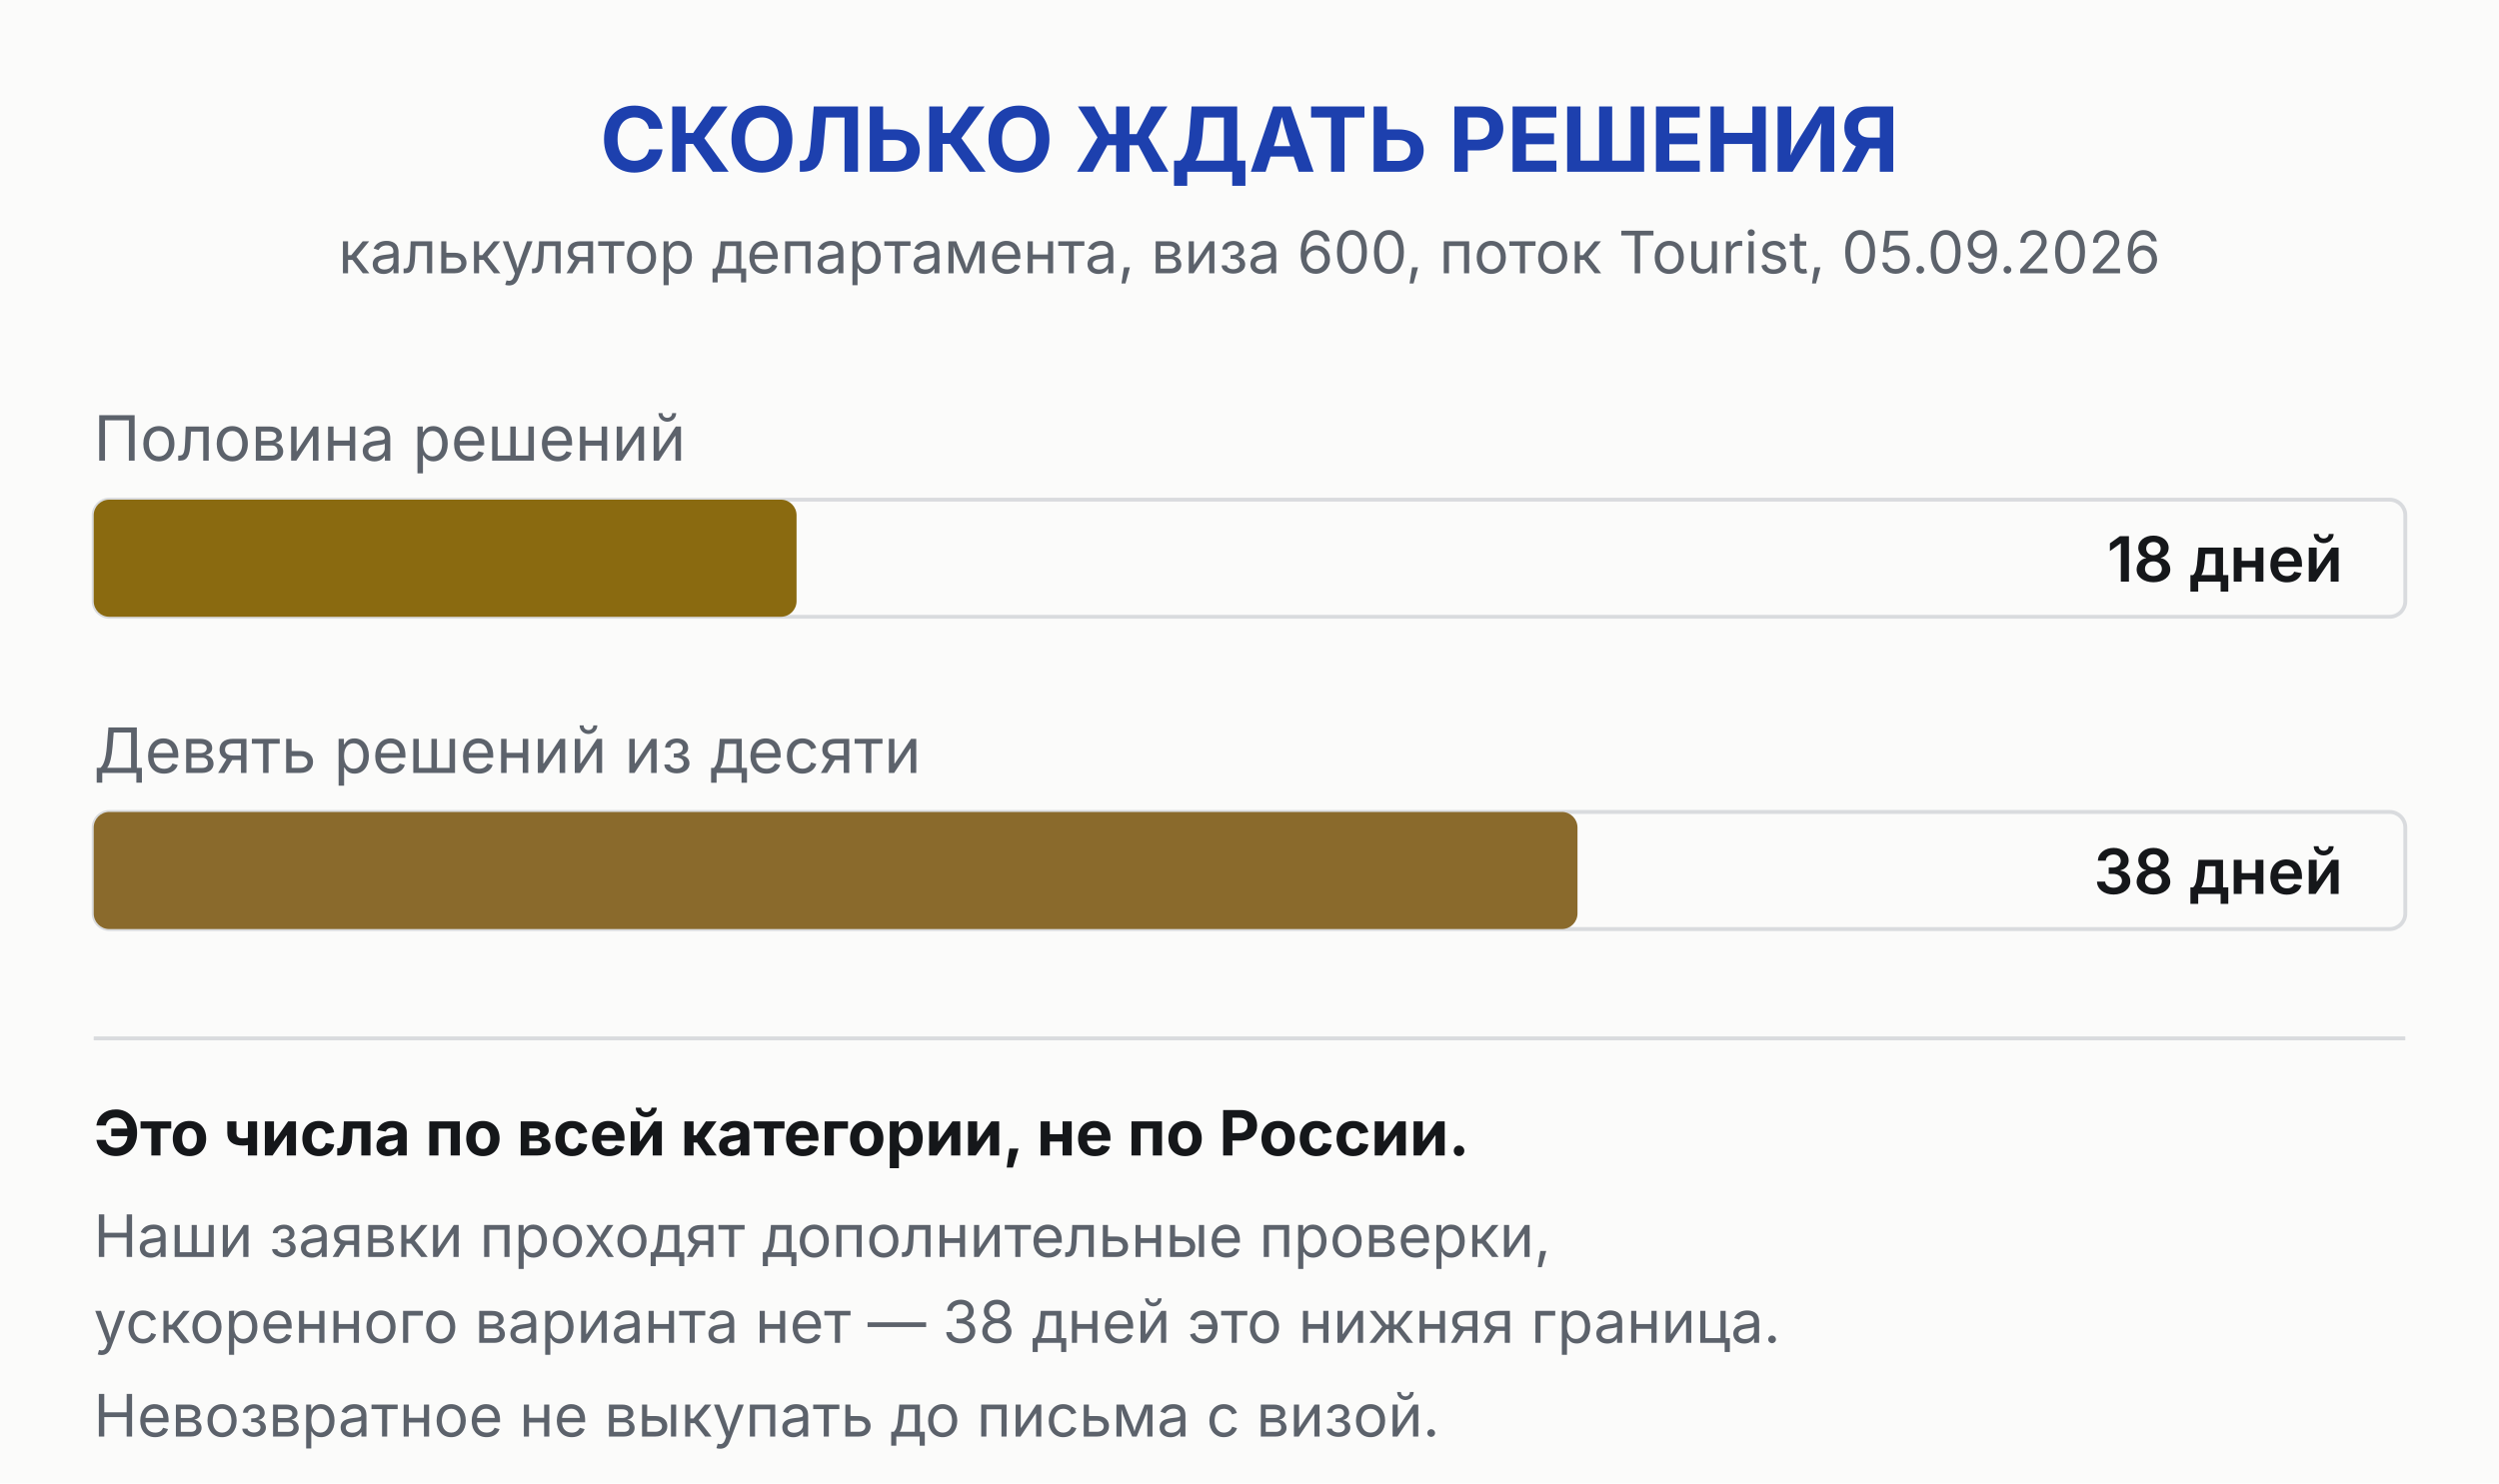
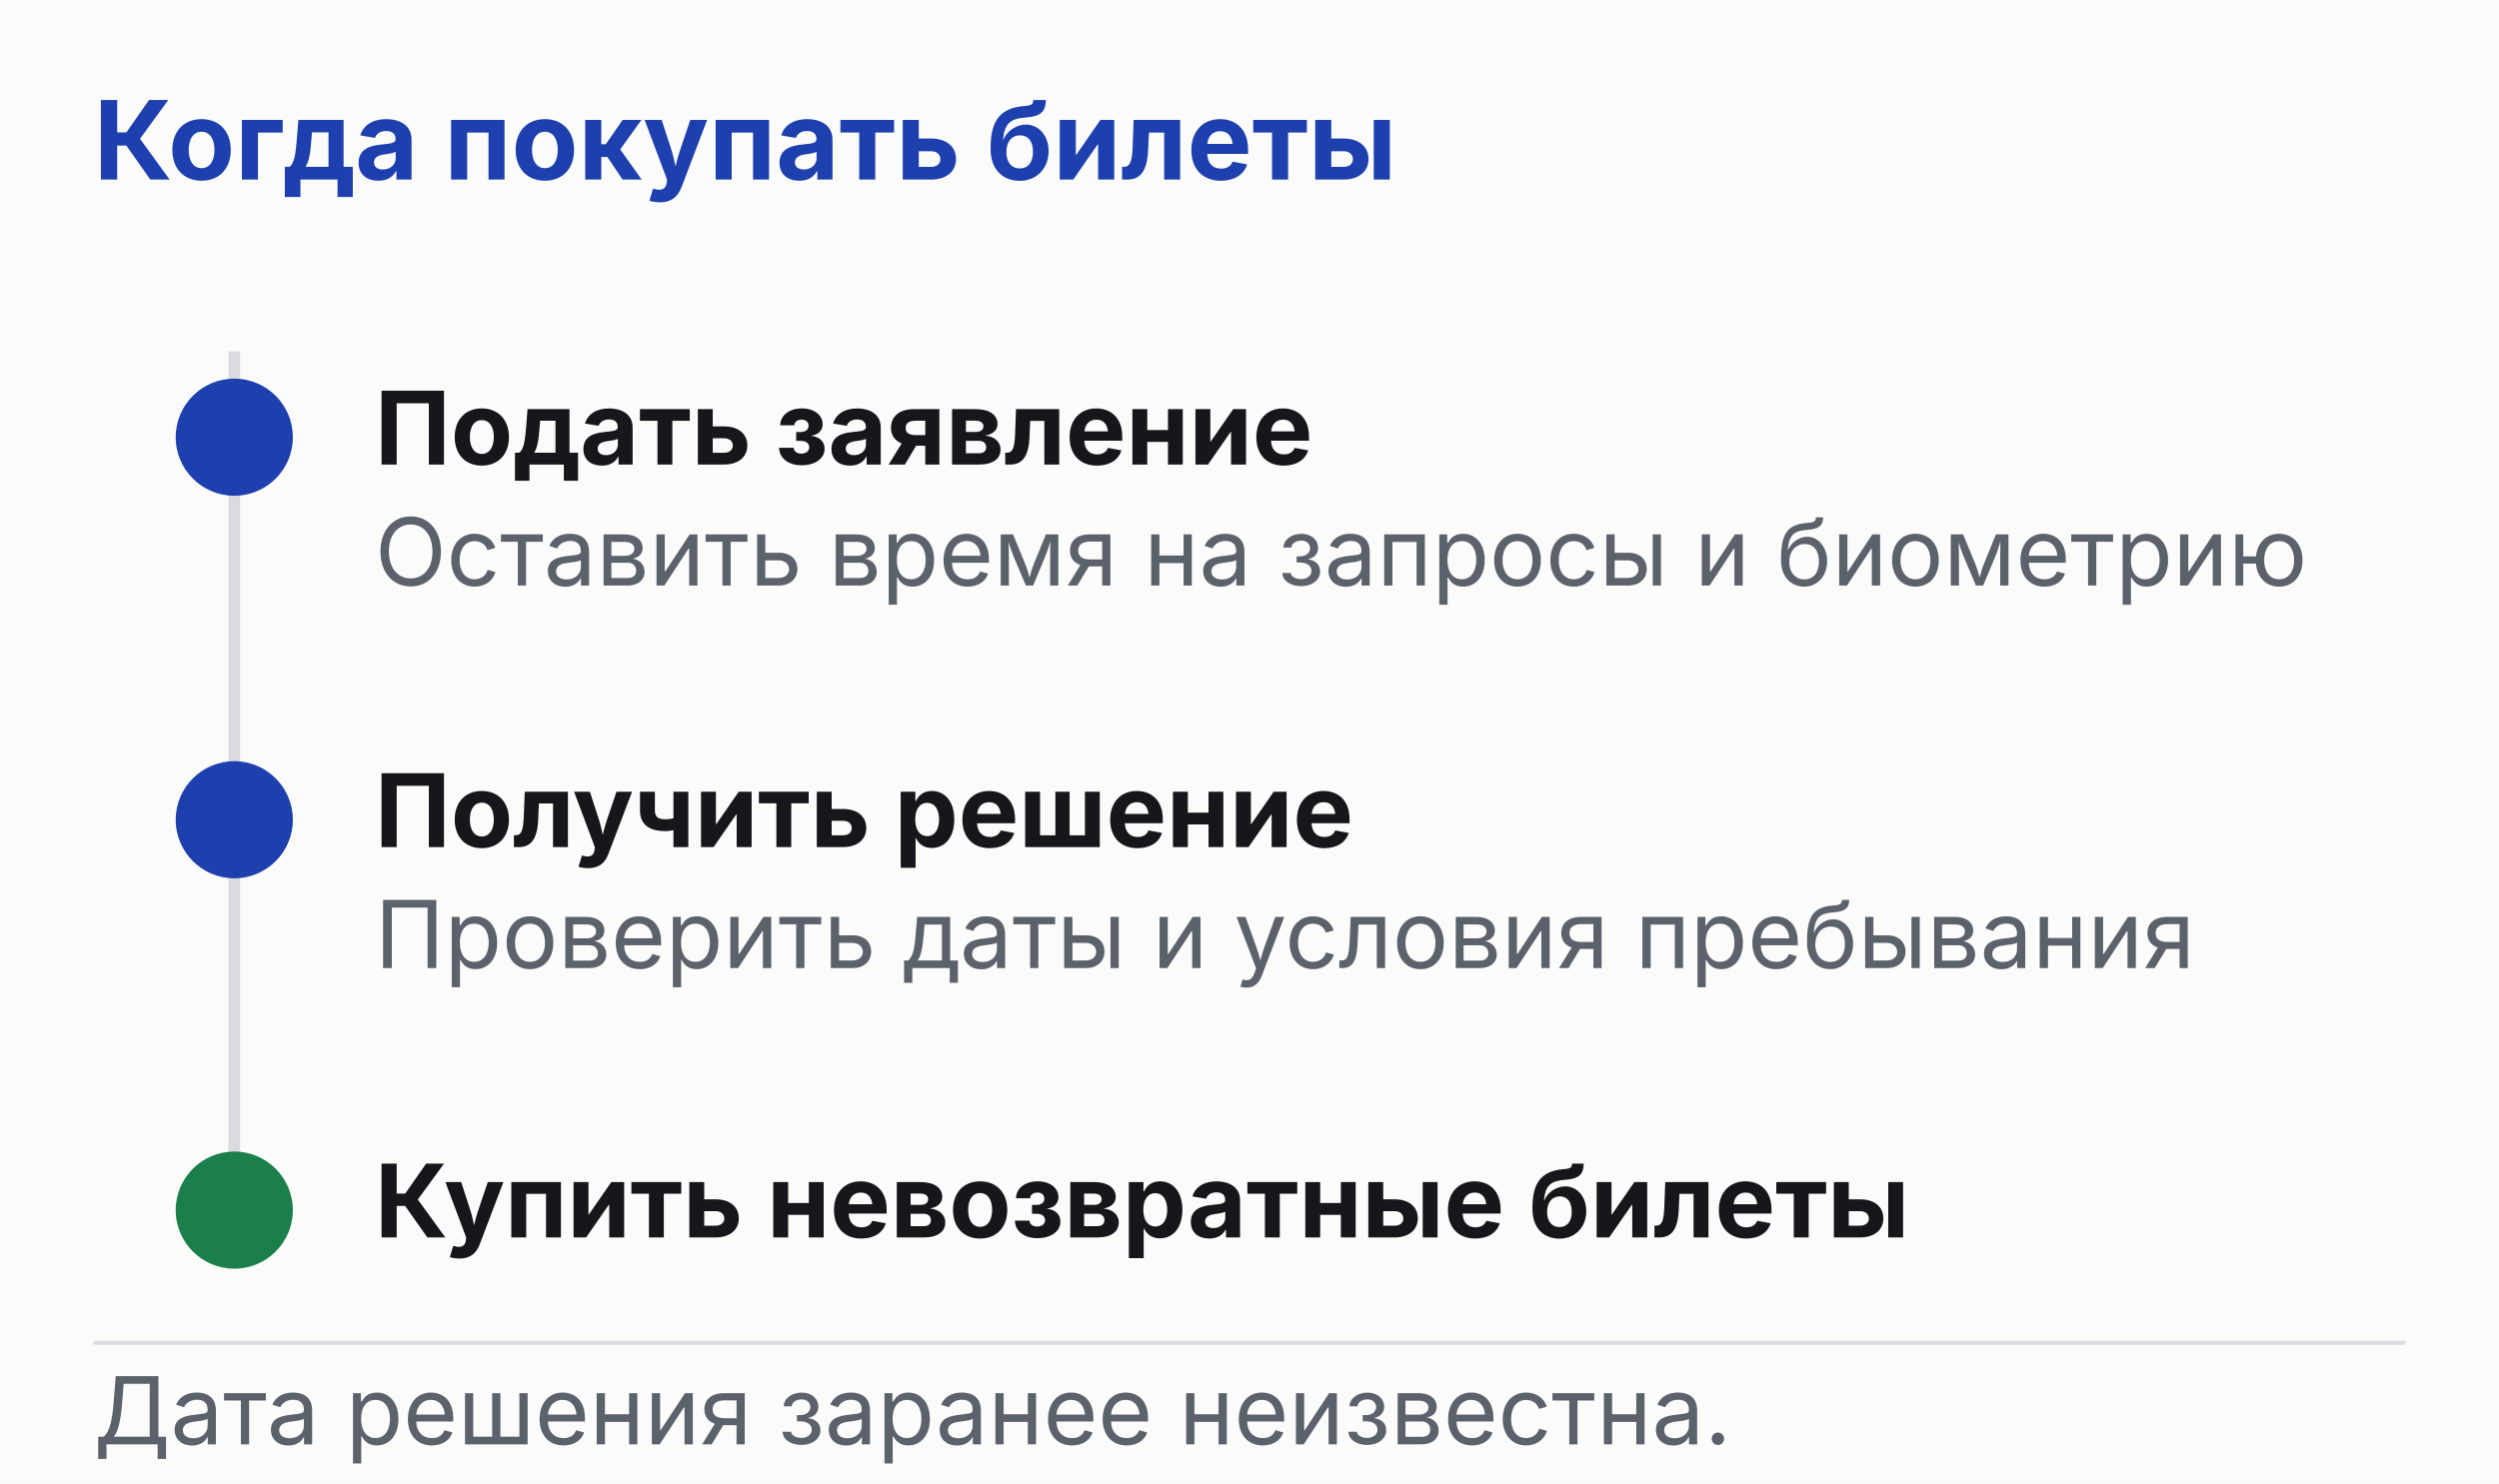
<svg xmlns="http://www.w3.org/2000/svg" viewBox="0 0 640 380" width="640" height="380" font-family="system-ui,-apple-system,sans-serif">
  <rect width="640" height="380" fill="#fbfbfa" />
-   <text x="320" y="44" text-anchor="middle" fill="#1d40ae" font-size="23" font-weight="700">СКОЛЬКО ЖДАТЬ РЕШЕНИЯ</text>
-   <text x="320" y="70" text-anchor="middle" fill="#5c626b" font-size="15">калькулятор департамента, виза 600, поток Tourist, 05.09.2026</text>
-   <text x="24" y="118" fill="#5c626b" font-size="16">Половина решений</text>
-   <rect x="24" y="128" width="592" height="30" rx="4" fill="none" stroke="#d9dbde" />
-   <rect x="24" y="128" width="180" height="30" rx="4" fill="#8a6a10" />
-   <text x="600" y="149" text-anchor="end" fill="#15171a" font-size="16" font-weight="600">18 дней</text>
-   <text x="24" y="198" fill="#5c626b" font-size="16">Девять решений из десяти</text>
-   <rect x="24" y="208" width="592" height="30" rx="4" fill="none" stroke="#d9dbde" />
-   <rect x="24" y="208" width="380" height="30" rx="4" fill="#8a6a2c" />
-   <text x="600" y="229" text-anchor="end" fill="#15171a" font-size="16" font-weight="600">38 дней</text>
-   <line x1="24" y1="266" x2="616" y2="266" stroke="#d9dbde" />
-   <text x="24" y="296" fill="#15171a" font-size="16" font-weight="700">Это числа по всей категории, не по России.</text>
-   <text x="24" y="322" fill="#5c626b" font-size="15">Наши заявки проходят дополнительные проверки,</text>
-   <text x="24" y="344" fill="#5c626b" font-size="15">ускоренного варианта нет — 38 дней это нижняя граница.</text>
-   <text x="24" y="368" fill="#5c626b" font-size="15">Невозвратное не выкупать до письма с визой.</text>
+   <text x="24" y="46" fill="#1d40ae" font-size="28" font-weight="700">Когда покупать билеты</text>
+   <line x1="60" y1="90" x2="60" y2="314" stroke="#d9dbde" stroke-width="3" />
+   <circle cx="60" cy="112" r="15" fill="#1d40ae" />
+   <text x="96" y="119" fill="#15171a" font-size="26" font-weight="700">Подать заявление</text>
+   <text x="96" y="150" fill="#5c626b" font-size="24">Оставить время на запросы и биометрию</text>
+   <circle cx="60" cy="210" r="15" fill="#1d40ae" />
+   <text x="96" y="217" fill="#15171a" font-size="26" font-weight="700">Получить решение</text>
+   <text x="96" y="248" fill="#5c626b" font-size="24">Проверить даты и условия пребывания</text>
+   <circle cx="60" cy="310" r="15" fill="#1a7f4b" />
+   <text x="96" y="317" fill="#15171a" font-size="26" font-weight="700">Купить невозвратные билеты</text>
+   <line x1="24" y1="344" x2="616" y2="344" stroke="#d9dbde" />
+   <text x="24" y="370" fill="#5c626b" font-size="24">Дата решения заранее неизвестна.</text>
</svg>
